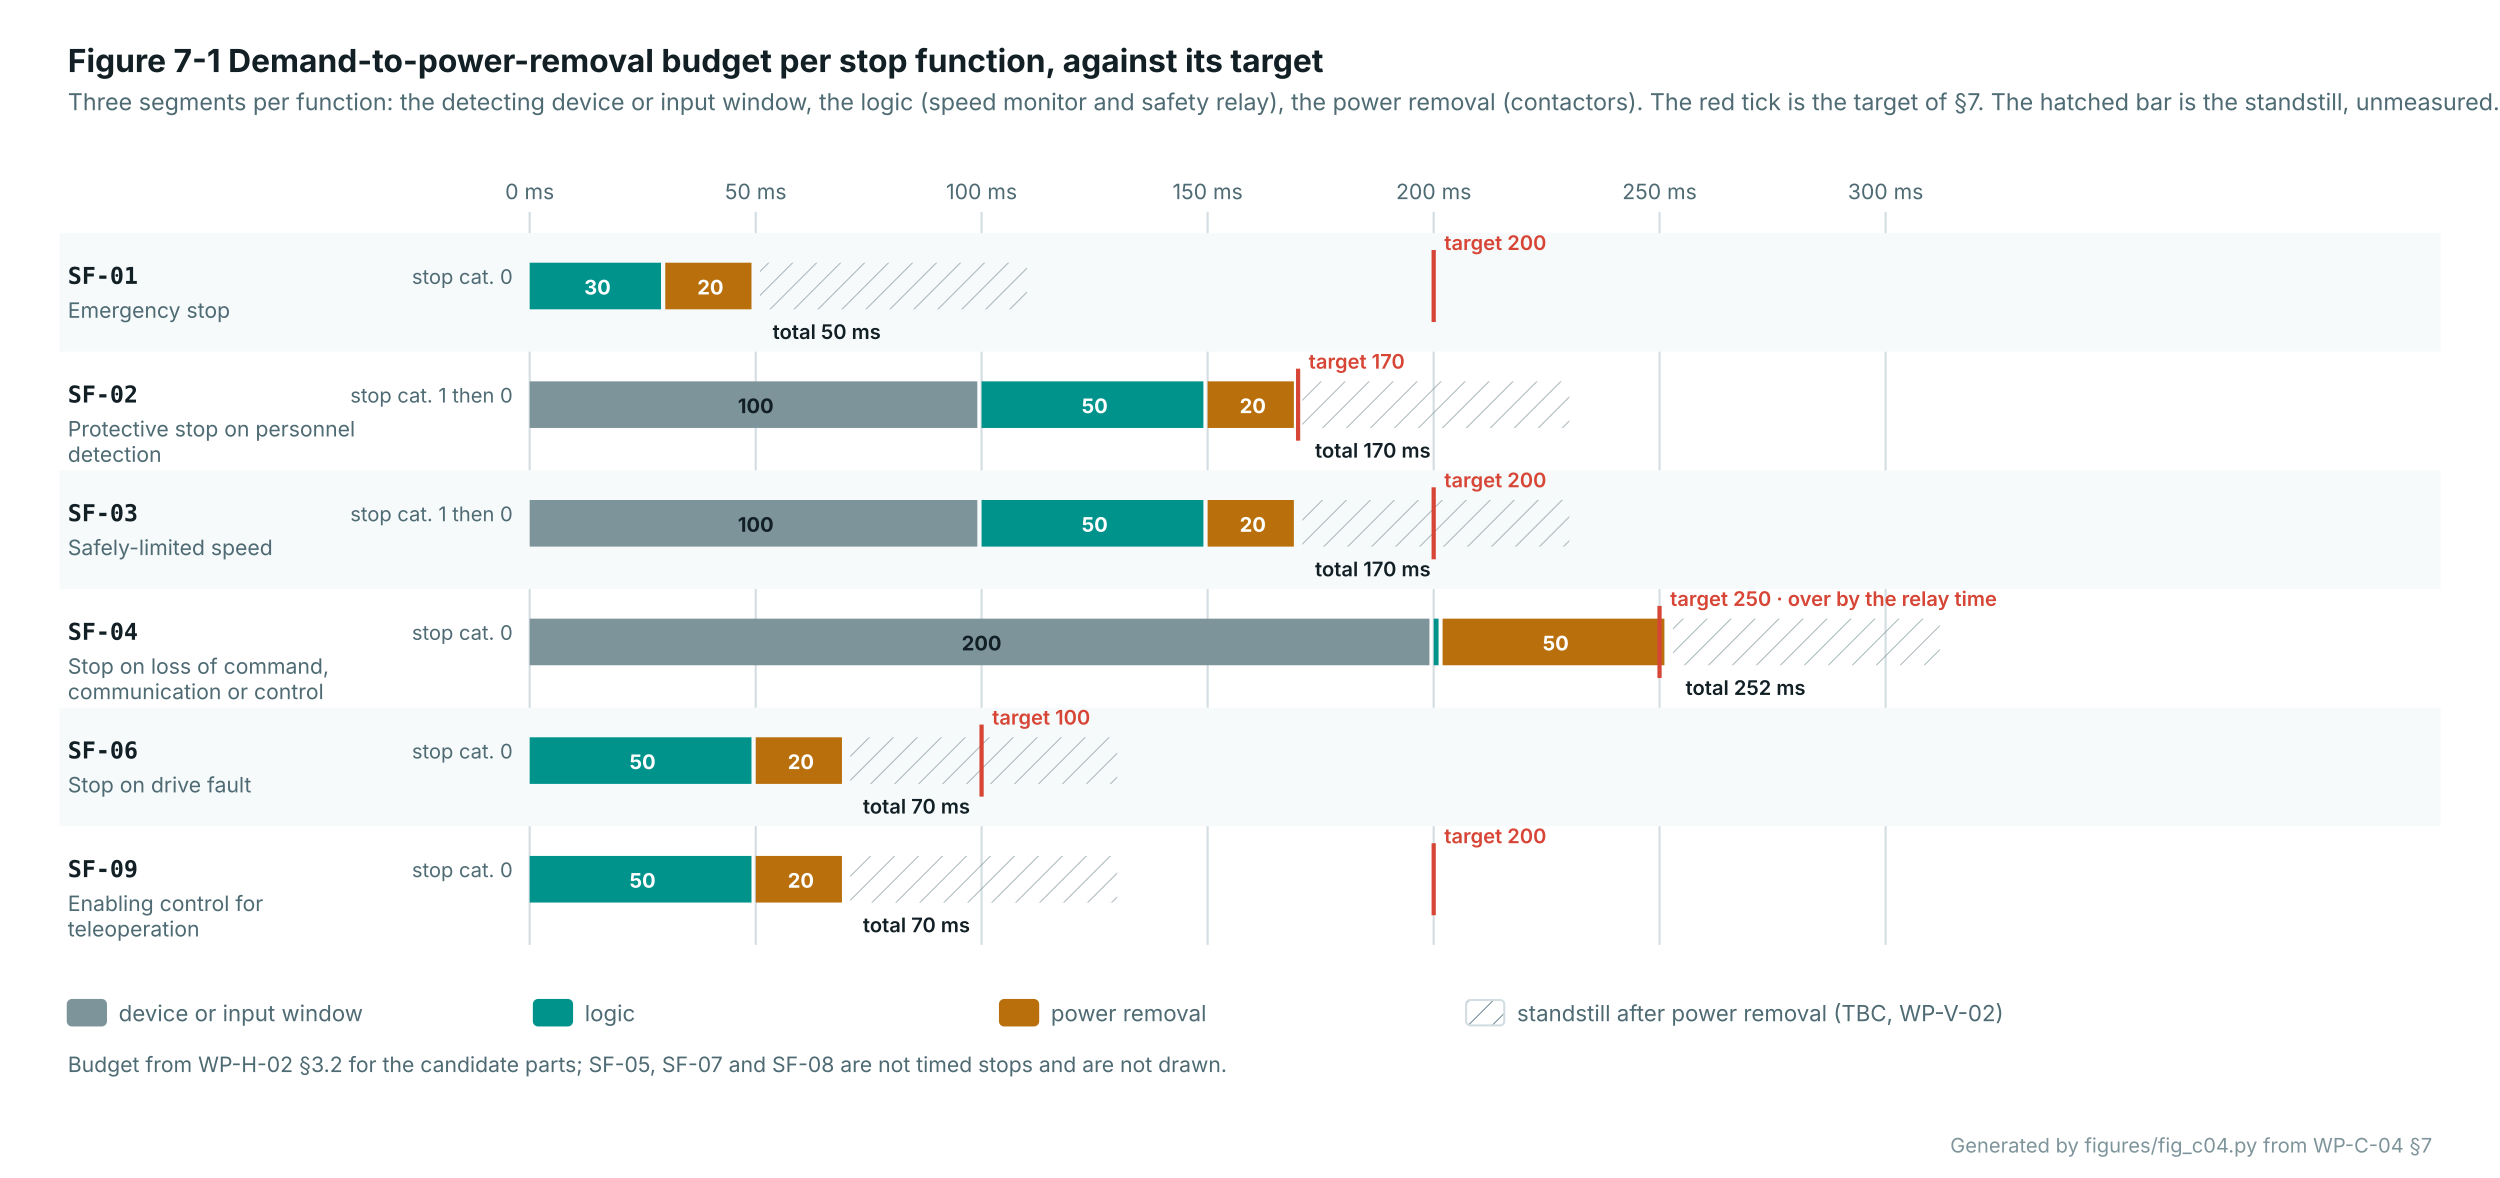
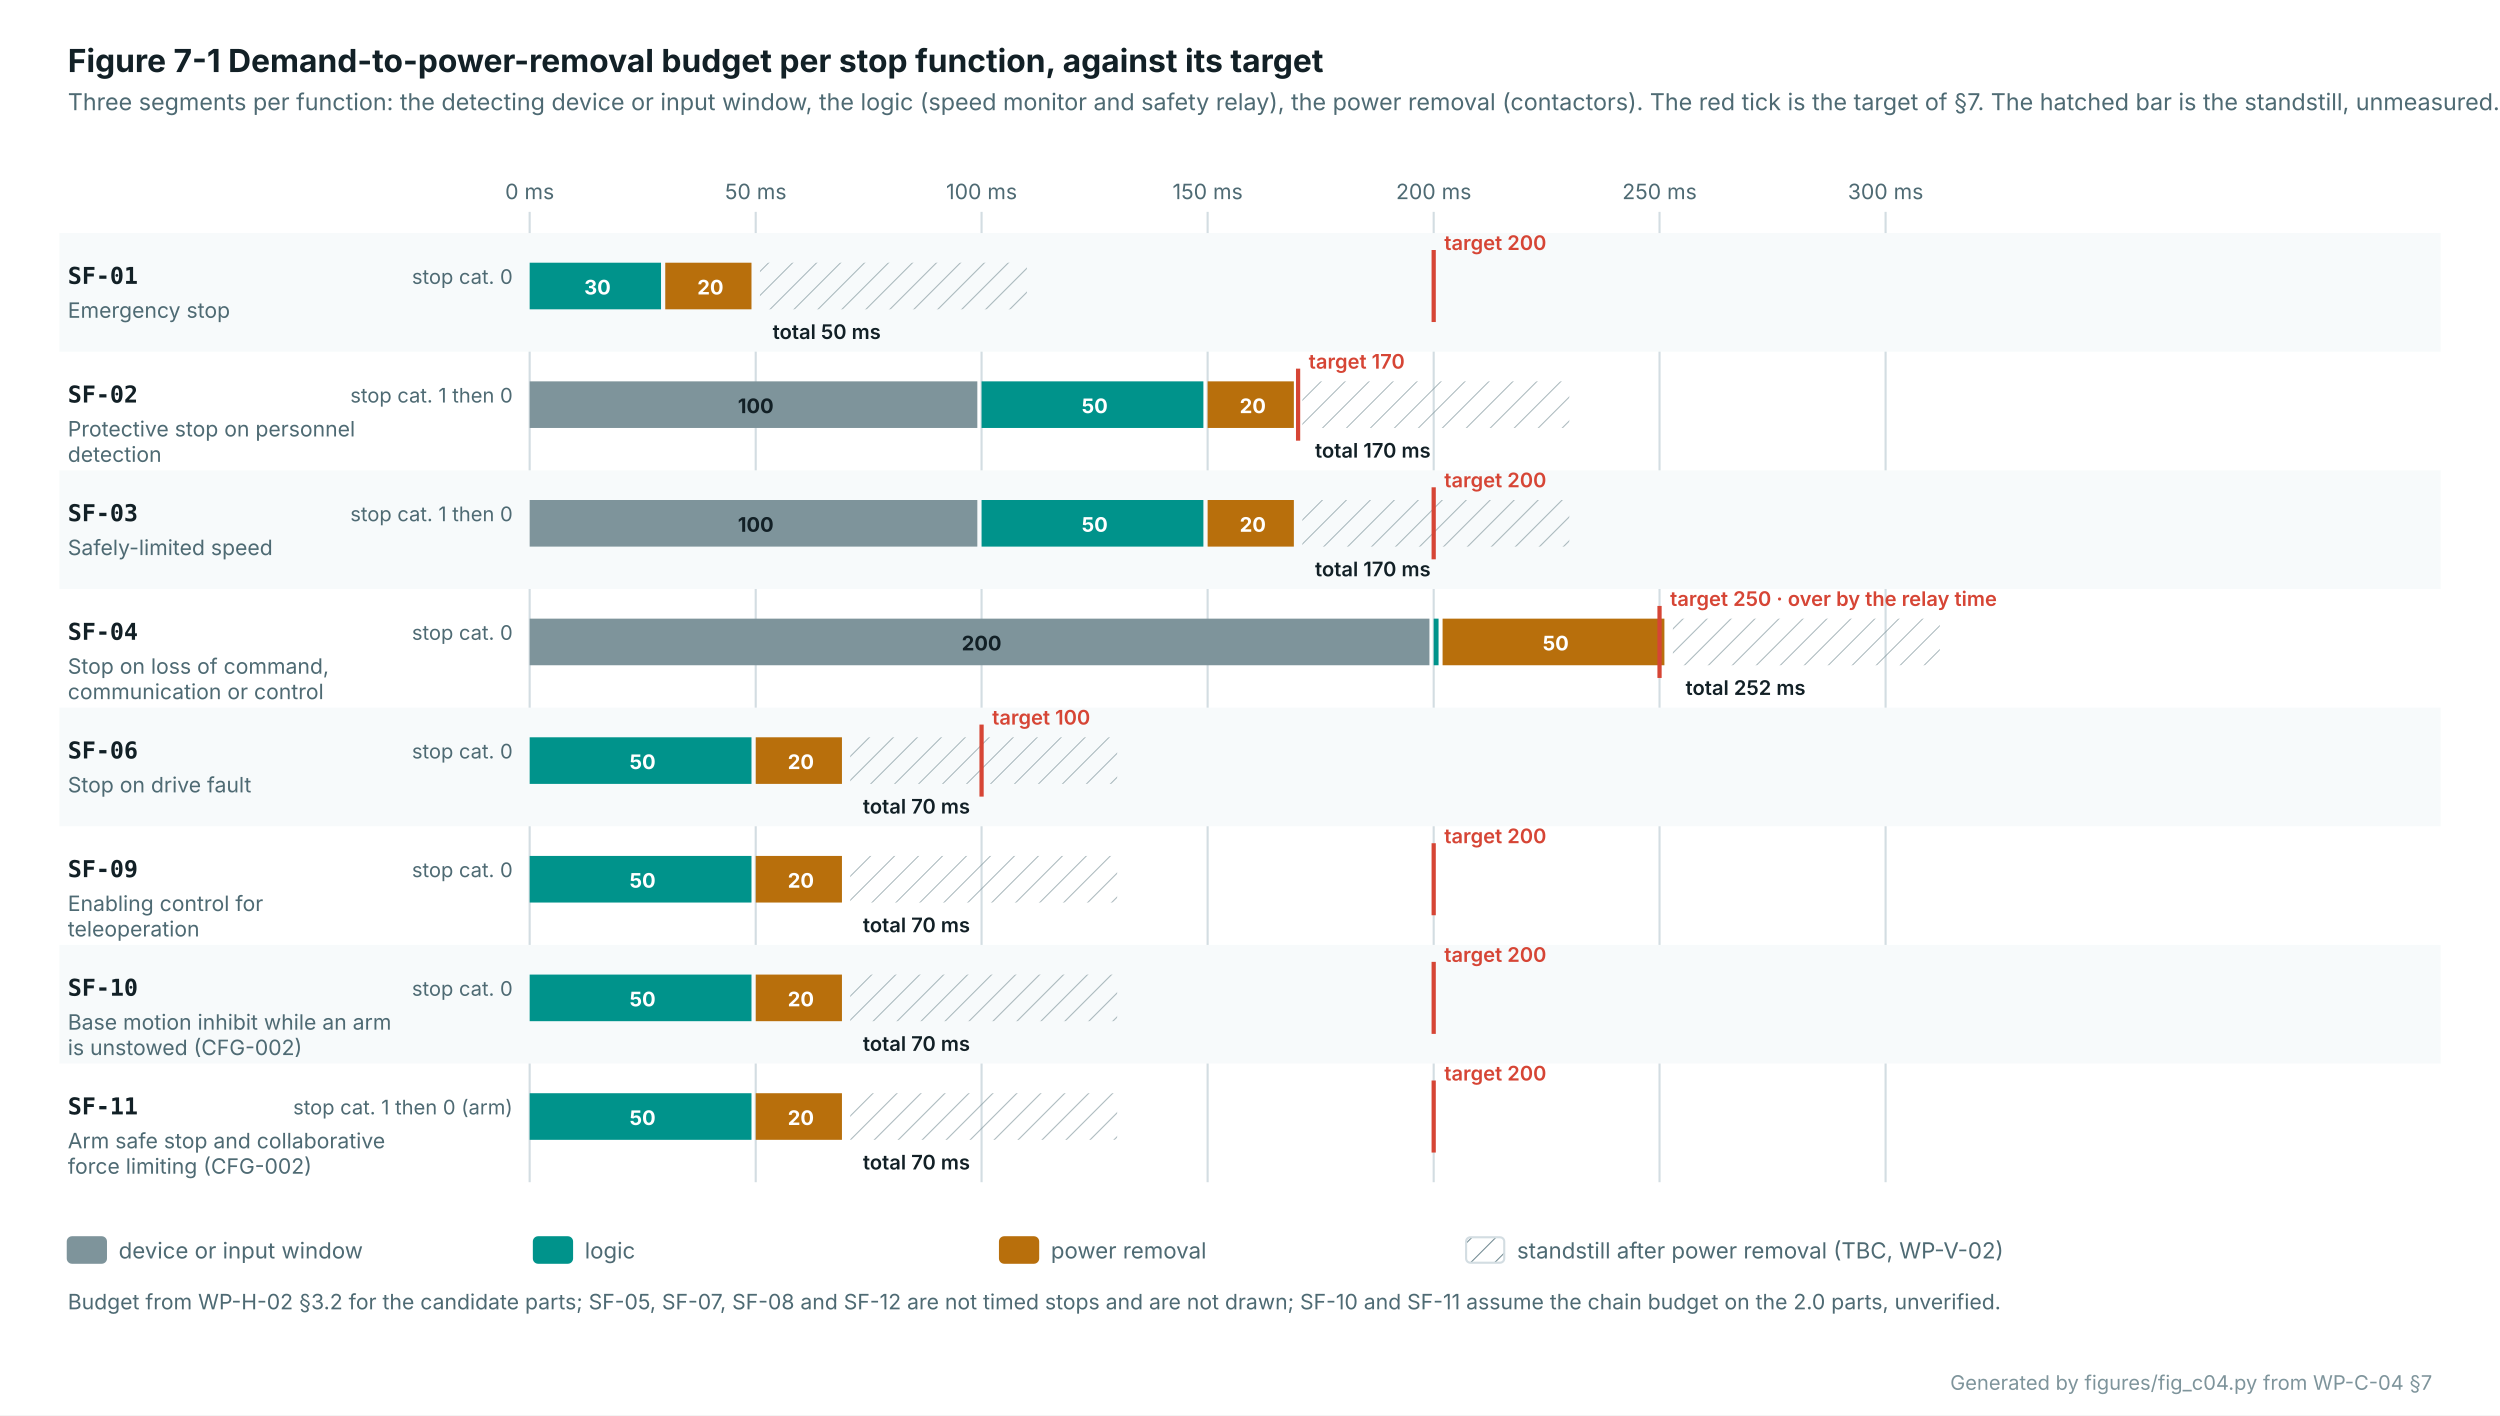
- <svg xmlns="http://www.w3.org/2000/svg" width="1180" height="556" viewBox="0 0 1180 556" role="img" aria-labelledby="rb-t rb-d">
+ <svg xmlns="http://www.w3.org/2000/svg" width="1180" height="668" viewBox="0 0 1180 668" role="img" aria-labelledby="rb-t rb-d">
  <defs>
    <marker id="rb-arrow" viewBox="0 0 10 10" refX="9" refY="5" markerWidth="7" markerHeight="7" orient="auto-start-reverse">
      <path d="M0,0 L10,5 L0,10 z" fill="#122026" />
    </marker>
    <pattern id="rb-hatch" patternUnits="userSpaceOnUse" width="8" height="8" patternTransform="rotate(45)">
      <line x1="0" y1="0" x2="0" y2="8" stroke="#7E949B" stroke-width="1" />
    </pattern>
  </defs>
-   <rect x="0" y="0" width="1180" height="556" fill="#FFFFFF" />
+   <rect x="0" y="0" width="1180" height="668" fill="#FFFFFF" />
  <text x="32.0" y="34.0" font-family="Inter, 'Segoe UI', 'Helvetica Neue', Helvetica, Arial, sans-serif" font-size="15" font-weight="700" fill="#122026" text-anchor="start">Figure 7-1  Demand-to-power-removal budget per stop function, against its target</text>
  <text x="32.0" y="52.0" font-family="Inter, 'Segoe UI', 'Helvetica Neue', Helvetica, Arial, sans-serif" font-size="11" font-weight="400" fill="#4E6A73" text-anchor="start">Three segments per function: the detecting device or input window, the logic (speed monitor and safety relay), the power removal (contactors). The red tick is the target of §7. The hatched bar is the standstill, unmeasured.</text>
-   <line x1="250.0" y1="100" x2="250.0" y2="446" stroke="#D3DDE2" stroke-width="1" />
+   <line x1="250.0" y1="100" x2="250.0" y2="558" stroke="#D3DDE2" stroke-width="1" />
  <text x="250.0" y="94.0" font-family="Inter, 'Segoe UI', 'Helvetica Neue', Helvetica, Arial, sans-serif" font-size="10" font-weight="400" fill="#4E6A73" text-anchor="middle">0 ms</text>
-   <line x1="356.7" y1="100" x2="356.7" y2="446" stroke="#D3DDE2" stroke-width="1" />
+   <line x1="356.7" y1="100" x2="356.7" y2="558" stroke="#D3DDE2" stroke-width="1" />
  <text x="356.7" y="94.0" font-family="Inter, 'Segoe UI', 'Helvetica Neue', Helvetica, Arial, sans-serif" font-size="10" font-weight="400" fill="#4E6A73" text-anchor="middle">50 ms</text>
-   <line x1="463.3" y1="100" x2="463.3" y2="446" stroke="#D3DDE2" stroke-width="1" />
+   <line x1="463.3" y1="100" x2="463.3" y2="558" stroke="#D3DDE2" stroke-width="1" />
  <text x="463.3" y="94.0" font-family="Inter, 'Segoe UI', 'Helvetica Neue', Helvetica, Arial, sans-serif" font-size="10" font-weight="400" fill="#4E6A73" text-anchor="middle">100 ms</text>
-   <line x1="570.0" y1="100" x2="570.0" y2="446" stroke="#D3DDE2" stroke-width="1" />
+   <line x1="570.0" y1="100" x2="570.0" y2="558" stroke="#D3DDE2" stroke-width="1" />
  <text x="570.0" y="94.0" font-family="Inter, 'Segoe UI', 'Helvetica Neue', Helvetica, Arial, sans-serif" font-size="10" font-weight="400" fill="#4E6A73" text-anchor="middle">150 ms</text>
-   <line x1="676.7" y1="100" x2="676.7" y2="446" stroke="#D3DDE2" stroke-width="1" />
+   <line x1="676.7" y1="100" x2="676.7" y2="558" stroke="#D3DDE2" stroke-width="1" />
  <text x="676.7" y="94.0" font-family="Inter, 'Segoe UI', 'Helvetica Neue', Helvetica, Arial, sans-serif" font-size="10" font-weight="400" fill="#4E6A73" text-anchor="middle">200 ms</text>
-   <line x1="783.3" y1="100" x2="783.3" y2="446" stroke="#D3DDE2" stroke-width="1" />
+   <line x1="783.3" y1="100" x2="783.3" y2="558" stroke="#D3DDE2" stroke-width="1" />
  <text x="783.3" y="94.0" font-family="Inter, 'Segoe UI', 'Helvetica Neue', Helvetica, Arial, sans-serif" font-size="10" font-weight="400" fill="#4E6A73" text-anchor="middle">250 ms</text>
-   <line x1="890.0" y1="100" x2="890.0" y2="446" stroke="#D3DDE2" stroke-width="1" />
+   <line x1="890.0" y1="100" x2="890.0" y2="558" stroke="#D3DDE2" stroke-width="1" />
  <text x="890.0" y="94.0" font-family="Inter, 'Segoe UI', 'Helvetica Neue', Helvetica, Arial, sans-serif" font-size="10" font-weight="400" fill="#4E6A73" text-anchor="middle">300 ms</text>
  <rect x="28.0" y="110.0" width="1124.0" height="56.0" rx="0" fill="#F7FAFB" stroke="none" stroke-width="0" />
  <text x="32.0" y="134.0" font-family="'JetBrains Mono', 'SFMono-Regular', Menlo, Consolas, monospace" font-size="11" font-weight="700" fill="#122026" text-anchor="start">SF-01</text>
  <text x="32.0" y="150.0" font-family="Inter, 'Segoe UI', 'Helvetica Neue', Helvetica, Arial, sans-serif" font-size="10" font-weight="400" fill="#4E6A73" text-anchor="start">Emergency stop</text>
  <text x="242.0" y="134.0" font-family="Inter, 'Segoe UI', 'Helvetica Neue', Helvetica, Arial, sans-serif" font-size="9.5" font-weight="400" fill="#4E6A73" text-anchor="end">stop cat. 0</text>
  <rect x="250.0" y="124" width="62.0" height="22" fill="#00938B" />
  <text x="282.0" y="139.0" font-family="Inter, 'Segoe UI', 'Helvetica Neue', Helvetica, Arial, sans-serif" font-size="9.5" font-weight="700" fill="#FFFFFF" text-anchor="middle">30</text>
  <rect x="314.0" y="124" width="40.7" height="22" fill="#B86F0C" />
  <text x="335.3" y="139.0" font-family="Inter, 'Segoe UI', 'Helvetica Neue', Helvetica, Arial, sans-serif" font-size="9.5" font-weight="700" fill="#FFFFFF" text-anchor="middle">20</text>
  <rect x="358.7" y="124" width="126.0" height="22" fill="url(#rb-hatch)" fill-opacity="0.6" stroke="none" />
  <text x="364.7" y="160.0" font-family="Inter, 'Segoe UI', 'Helvetica Neue', Helvetica, Arial, sans-serif" font-size="9.5" font-weight="600" fill="#122026" text-anchor="start">total 50 ms</text>
  <line x1="676.7" y1="118" x2="676.7" y2="152" stroke="#D64535" stroke-width="2" />
  <text x="681.7" y="118.0" font-family="Inter, 'Segoe UI', 'Helvetica Neue', Helvetica, Arial, sans-serif" font-size="9.5" font-weight="600" fill="#D64535" text-anchor="start">target 200</text>
  <text x="32.0" y="190.0" font-family="'JetBrains Mono', 'SFMono-Regular', Menlo, Consolas, monospace" font-size="11" font-weight="700" fill="#122026" text-anchor="start">SF-02</text>
  <text x="32.0" y="206.0" font-family="Inter, 'Segoe UI', 'Helvetica Neue', Helvetica, Arial, sans-serif" font-size="10" font-weight="400" fill="#4E6A73" text-anchor="start">Protective stop on personnel</text>
  <text x="32.0" y="218.0" font-family="Inter, 'Segoe UI', 'Helvetica Neue', Helvetica, Arial, sans-serif" font-size="10" font-weight="400" fill="#4E6A73" text-anchor="start">detection</text>
  <text x="242.0" y="190.0" font-family="Inter, 'Segoe UI', 'Helvetica Neue', Helvetica, Arial, sans-serif" font-size="9.5" font-weight="400" fill="#4E6A73" text-anchor="end">stop cat. 1 then 0</text>
  <rect x="250.0" y="180" width="211.3" height="22" fill="#7E949B" />
  <text x="356.7" y="195.0" font-family="Inter, 'Segoe UI', 'Helvetica Neue', Helvetica, Arial, sans-serif" font-size="9.5" font-weight="700" fill="#122026" text-anchor="middle">100</text>
  <rect x="463.3" y="180" width="104.7" height="22" fill="#00938B" />
  <text x="516.7" y="195.0" font-family="Inter, 'Segoe UI', 'Helvetica Neue', Helvetica, Arial, sans-serif" font-size="9.5" font-weight="700" fill="#FFFFFF" text-anchor="middle">50</text>
  <rect x="570.0" y="180" width="40.7" height="22" fill="#B86F0C" />
  <text x="591.3" y="195.0" font-family="Inter, 'Segoe UI', 'Helvetica Neue', Helvetica, Arial, sans-serif" font-size="9.5" font-weight="700" fill="#FFFFFF" text-anchor="middle">20</text>
  <rect x="614.7" y="180" width="126.0" height="22" fill="url(#rb-hatch)" fill-opacity="0.6" stroke="none" />
  <text x="620.7" y="216.0" font-family="Inter, 'Segoe UI', 'Helvetica Neue', Helvetica, Arial, sans-serif" font-size="9.5" font-weight="600" fill="#122026" text-anchor="start">total 170 ms</text>
  <line x1="612.7" y1="174" x2="612.7" y2="208" stroke="#D64535" stroke-width="2" />
  <text x="617.7" y="174.0" font-family="Inter, 'Segoe UI', 'Helvetica Neue', Helvetica, Arial, sans-serif" font-size="9.5" font-weight="600" fill="#D64535" text-anchor="start">target 170</text>
  <rect x="28.0" y="222.0" width="1124.0" height="56.0" rx="0" fill="#F7FAFB" stroke="none" stroke-width="0" />
  <text x="32.0" y="246.0" font-family="'JetBrains Mono', 'SFMono-Regular', Menlo, Consolas, monospace" font-size="11" font-weight="700" fill="#122026" text-anchor="start">SF-03</text>
  <text x="32.0" y="262.0" font-family="Inter, 'Segoe UI', 'Helvetica Neue', Helvetica, Arial, sans-serif" font-size="10" font-weight="400" fill="#4E6A73" text-anchor="start">Safely-limited speed</text>
  <text x="242.0" y="246.0" font-family="Inter, 'Segoe UI', 'Helvetica Neue', Helvetica, Arial, sans-serif" font-size="9.5" font-weight="400" fill="#4E6A73" text-anchor="end">stop cat. 1 then 0</text>
  <rect x="250.0" y="236" width="211.3" height="22" fill="#7E949B" />
  <text x="356.7" y="251.0" font-family="Inter, 'Segoe UI', 'Helvetica Neue', Helvetica, Arial, sans-serif" font-size="9.5" font-weight="700" fill="#122026" text-anchor="middle">100</text>
  <rect x="463.3" y="236" width="104.7" height="22" fill="#00938B" />
  <text x="516.7" y="251.0" font-family="Inter, 'Segoe UI', 'Helvetica Neue', Helvetica, Arial, sans-serif" font-size="9.5" font-weight="700" fill="#FFFFFF" text-anchor="middle">50</text>
  <rect x="570.0" y="236" width="40.7" height="22" fill="#B86F0C" />
  <text x="591.3" y="251.0" font-family="Inter, 'Segoe UI', 'Helvetica Neue', Helvetica, Arial, sans-serif" font-size="9.5" font-weight="700" fill="#FFFFFF" text-anchor="middle">20</text>
  <rect x="614.7" y="236" width="126.0" height="22" fill="url(#rb-hatch)" fill-opacity="0.6" stroke="none" />
  <text x="620.7" y="272.0" font-family="Inter, 'Segoe UI', 'Helvetica Neue', Helvetica, Arial, sans-serif" font-size="9.5" font-weight="600" fill="#122026" text-anchor="start">total 170 ms</text>
  <line x1="676.7" y1="230" x2="676.7" y2="264" stroke="#D64535" stroke-width="2" />
  <text x="681.7" y="230.0" font-family="Inter, 'Segoe UI', 'Helvetica Neue', Helvetica, Arial, sans-serif" font-size="9.5" font-weight="600" fill="#D64535" text-anchor="start">target 200</text>
  <text x="32.0" y="302.0" font-family="'JetBrains Mono', 'SFMono-Regular', Menlo, Consolas, monospace" font-size="11" font-weight="700" fill="#122026" text-anchor="start">SF-04</text>
  <text x="32.0" y="318.0" font-family="Inter, 'Segoe UI', 'Helvetica Neue', Helvetica, Arial, sans-serif" font-size="10" font-weight="400" fill="#4E6A73" text-anchor="start">Stop on loss of command,</text>
  <text x="32.0" y="330.0" font-family="Inter, 'Segoe UI', 'Helvetica Neue', Helvetica, Arial, sans-serif" font-size="10" font-weight="400" fill="#4E6A73" text-anchor="start">communication or control</text>
  <text x="242.0" y="302.0" font-family="Inter, 'Segoe UI', 'Helvetica Neue', Helvetica, Arial, sans-serif" font-size="9.5" font-weight="400" fill="#4E6A73" text-anchor="end">stop cat. 0</text>
  <rect x="250.0" y="292" width="424.7" height="22" fill="#7E949B" />
  <text x="463.3" y="307.0" font-family="Inter, 'Segoe UI', 'Helvetica Neue', Helvetica, Arial, sans-serif" font-size="9.5" font-weight="700" fill="#122026" text-anchor="middle">200</text>
  <rect x="676.7" y="292" width="2.3" height="22" fill="#00938B" />
  <rect x="680.9" y="292" width="104.7" height="22" fill="#B86F0C" />
  <text x="734.3" y="307.0" font-family="Inter, 'Segoe UI', 'Helvetica Neue', Helvetica, Arial, sans-serif" font-size="9.5" font-weight="700" fill="#FFFFFF" text-anchor="middle">50</text>
  <rect x="789.6" y="292" width="126.0" height="22" fill="url(#rb-hatch)" fill-opacity="0.6" stroke="none" />
  <text x="795.6" y="328.0" font-family="Inter, 'Segoe UI', 'Helvetica Neue', Helvetica, Arial, sans-serif" font-size="9.5" font-weight="600" fill="#122026" text-anchor="start">total 252 ms</text>
  <line x1="783.3" y1="286" x2="783.3" y2="320" stroke="#D64535" stroke-width="2" />
  <text x="788.3" y="286.0" font-family="Inter, 'Segoe UI', 'Helvetica Neue', Helvetica, Arial, sans-serif" font-size="9.5" font-weight="600" fill="#D64535" text-anchor="start">target 250 · over by the relay time</text>
  <rect x="28.0" y="334.0" width="1124.0" height="56.0" rx="0" fill="#F7FAFB" stroke="none" stroke-width="0" />
  <text x="32.0" y="358.0" font-family="'JetBrains Mono', 'SFMono-Regular', Menlo, Consolas, monospace" font-size="11" font-weight="700" fill="#122026" text-anchor="start">SF-06</text>
  <text x="32.0" y="374.0" font-family="Inter, 'Segoe UI', 'Helvetica Neue', Helvetica, Arial, sans-serif" font-size="10" font-weight="400" fill="#4E6A73" text-anchor="start">Stop on drive fault</text>
  <text x="242.0" y="358.0" font-family="Inter, 'Segoe UI', 'Helvetica Neue', Helvetica, Arial, sans-serif" font-size="9.5" font-weight="400" fill="#4E6A73" text-anchor="end">stop cat. 0</text>
  <rect x="250.0" y="348" width="104.7" height="22" fill="#00938B" />
  <text x="303.3" y="363.0" font-family="Inter, 'Segoe UI', 'Helvetica Neue', Helvetica, Arial, sans-serif" font-size="9.5" font-weight="700" fill="#FFFFFF" text-anchor="middle">50</text>
  <rect x="356.7" y="348" width="40.7" height="22" fill="#B86F0C" />
  <text x="378.0" y="363.0" font-family="Inter, 'Segoe UI', 'Helvetica Neue', Helvetica, Arial, sans-serif" font-size="9.5" font-weight="700" fill="#FFFFFF" text-anchor="middle">20</text>
  <rect x="401.3" y="348" width="126.0" height="22" fill="url(#rb-hatch)" fill-opacity="0.6" stroke="none" />
  <text x="407.3" y="384.0" font-family="Inter, 'Segoe UI', 'Helvetica Neue', Helvetica, Arial, sans-serif" font-size="9.5" font-weight="600" fill="#122026" text-anchor="start">total 70 ms</text>
  <line x1="463.3" y1="342" x2="463.3" y2="376" stroke="#D64535" stroke-width="2" />
  <text x="468.3" y="342.0" font-family="Inter, 'Segoe UI', 'Helvetica Neue', Helvetica, Arial, sans-serif" font-size="9.5" font-weight="600" fill="#D64535" text-anchor="start">target 100</text>
  <text x="32.0" y="414.0" font-family="'JetBrains Mono', 'SFMono-Regular', Menlo, Consolas, monospace" font-size="11" font-weight="700" fill="#122026" text-anchor="start">SF-09</text>
  <text x="32.0" y="430.0" font-family="Inter, 'Segoe UI', 'Helvetica Neue', Helvetica, Arial, sans-serif" font-size="10" font-weight="400" fill="#4E6A73" text-anchor="start">Enabling control for</text>
  <text x="32.0" y="442.0" font-family="Inter, 'Segoe UI', 'Helvetica Neue', Helvetica, Arial, sans-serif" font-size="10" font-weight="400" fill="#4E6A73" text-anchor="start">teleoperation</text>
  <text x="242.0" y="414.0" font-family="Inter, 'Segoe UI', 'Helvetica Neue', Helvetica, Arial, sans-serif" font-size="9.5" font-weight="400" fill="#4E6A73" text-anchor="end">stop cat. 0</text>
  <rect x="250.0" y="404" width="104.7" height="22" fill="#00938B" />
  <text x="303.3" y="419.0" font-family="Inter, 'Segoe UI', 'Helvetica Neue', Helvetica, Arial, sans-serif" font-size="9.5" font-weight="700" fill="#FFFFFF" text-anchor="middle">50</text>
  <rect x="356.7" y="404" width="40.7" height="22" fill="#B86F0C" />
  <text x="378.0" y="419.0" font-family="Inter, 'Segoe UI', 'Helvetica Neue', Helvetica, Arial, sans-serif" font-size="9.5" font-weight="700" fill="#FFFFFF" text-anchor="middle">20</text>
  <rect x="401.3" y="404" width="126.0" height="22" fill="url(#rb-hatch)" fill-opacity="0.6" stroke="none" />
  <text x="407.3" y="440.0" font-family="Inter, 'Segoe UI', 'Helvetica Neue', Helvetica, Arial, sans-serif" font-size="9.5" font-weight="600" fill="#122026" text-anchor="start">total 70 ms</text>
  <line x1="676.7" y1="398" x2="676.7" y2="432" stroke="#D64535" stroke-width="2" />
  <text x="681.7" y="398.0" font-family="Inter, 'Segoe UI', 'Helvetica Neue', Helvetica, Arial, sans-serif" font-size="9.5" font-weight="600" fill="#D64535" text-anchor="start">target 200</text>
-   <rect x="32.0" y="472.0" width="18.0" height="12.0" rx="2" fill="#7E949B" stroke="#7E949B" stroke-width="1" />
-   <text x="56.0" y="482.0" font-family="Inter, 'Segoe UI', 'Helvetica Neue', Helvetica, Arial, sans-serif" font-size="10.5" font-weight="400" fill="#4E6A73" text-anchor="start">device or input window</text>
-   <rect x="252.0" y="472.0" width="18.0" height="12.0" rx="2" fill="#00938B" stroke="#00938B" stroke-width="1" />
-   <text x="276.0" y="482.0" font-family="Inter, 'Segoe UI', 'Helvetica Neue', Helvetica, Arial, sans-serif" font-size="10.5" font-weight="400" fill="#4E6A73" text-anchor="start">logic</text>
-   <rect x="472.0" y="472.0" width="18.0" height="12.0" rx="2" fill="#B86F0C" stroke="#B86F0C" stroke-width="1" />
-   <text x="496.0" y="482.0" font-family="Inter, 'Segoe UI', 'Helvetica Neue', Helvetica, Arial, sans-serif" font-size="10.5" font-weight="400" fill="#4E6A73" text-anchor="start">power removal</text>
-   <rect x="692.0" y="472.0" width="18.0" height="12.0" rx="2" fill="url(#rb-hatch)" stroke="#D3DDE2" stroke-width="1" />
-   <text x="716.0" y="482.0" font-family="Inter, 'Segoe UI', 'Helvetica Neue', Helvetica, Arial, sans-serif" font-size="10.5" font-weight="400" fill="#4E6A73" text-anchor="start">standstill after power removal (TBC, WP-V-02)</text>
-   <text x="32.0" y="506.0" font-family="Inter, 'Segoe UI', 'Helvetica Neue', Helvetica, Arial, sans-serif" font-size="10" font-weight="400" fill="#4E6A73" text-anchor="start">Budget from WP-H-02 §3.2 for the candidate parts; SF-05, SF-07 and SF-08 are not timed stops and are not drawn.</text>
-   <text x="1148.0" y="544.0" font-family="Inter, 'Segoe UI', 'Helvetica Neue', Helvetica, Arial, sans-serif" font-size="9.5" font-weight="400" fill="#7E949B" text-anchor="end">Generated by figures/fig_c04.py from WP-C-04 §7</text>
+   <rect x="28.0" y="446.0" width="1124.0" height="56.0" rx="0" fill="#F7FAFB" stroke="none" stroke-width="0" />
+   <text x="32.0" y="470.0" font-family="'JetBrains Mono', 'SFMono-Regular', Menlo, Consolas, monospace" font-size="11" font-weight="700" fill="#122026" text-anchor="start">SF-10</text>
+   <text x="32.0" y="486.0" font-family="Inter, 'Segoe UI', 'Helvetica Neue', Helvetica, Arial, sans-serif" font-size="10" font-weight="400" fill="#4E6A73" text-anchor="start">Base motion inhibit while an arm</text>
+   <text x="32.0" y="498.0" font-family="Inter, 'Segoe UI', 'Helvetica Neue', Helvetica, Arial, sans-serif" font-size="10" font-weight="400" fill="#4E6A73" text-anchor="start">is unstowed (CFG-002)</text>
+   <text x="242.0" y="470.0" font-family="Inter, 'Segoe UI', 'Helvetica Neue', Helvetica, Arial, sans-serif" font-size="9.5" font-weight="400" fill="#4E6A73" text-anchor="end">stop cat. 0</text>
+   <rect x="250.0" y="460" width="104.7" height="22" fill="#00938B" />
+   <text x="303.3" y="475.0" font-family="Inter, 'Segoe UI', 'Helvetica Neue', Helvetica, Arial, sans-serif" font-size="9.5" font-weight="700" fill="#FFFFFF" text-anchor="middle">50</text>
+   <rect x="356.7" y="460" width="40.7" height="22" fill="#B86F0C" />
+   <text x="378.0" y="475.0" font-family="Inter, 'Segoe UI', 'Helvetica Neue', Helvetica, Arial, sans-serif" font-size="9.5" font-weight="700" fill="#FFFFFF" text-anchor="middle">20</text>
+   <rect x="401.3" y="460" width="126.0" height="22" fill="url(#rb-hatch)" fill-opacity="0.6" stroke="none" />
+   <text x="407.3" y="496.0" font-family="Inter, 'Segoe UI', 'Helvetica Neue', Helvetica, Arial, sans-serif" font-size="9.5" font-weight="600" fill="#122026" text-anchor="start">total 70 ms</text>
+   <line x1="676.7" y1="454" x2="676.7" y2="488" stroke="#D64535" stroke-width="2" />
+   <text x="681.7" y="454.0" font-family="Inter, 'Segoe UI', 'Helvetica Neue', Helvetica, Arial, sans-serif" font-size="9.5" font-weight="600" fill="#D64535" text-anchor="start">target 200</text>
+   <text x="32.0" y="526.0" font-family="'JetBrains Mono', 'SFMono-Regular', Menlo, Consolas, monospace" font-size="11" font-weight="700" fill="#122026" text-anchor="start">SF-11</text>
+   <text x="32.0" y="542.0" font-family="Inter, 'Segoe UI', 'Helvetica Neue', Helvetica, Arial, sans-serif" font-size="10" font-weight="400" fill="#4E6A73" text-anchor="start">Arm safe stop and collaborative</text>
+   <text x="32.0" y="554.0" font-family="Inter, 'Segoe UI', 'Helvetica Neue', Helvetica, Arial, sans-serif" font-size="10" font-weight="400" fill="#4E6A73" text-anchor="start">force limiting (CFG-002)</text>
+   <text x="242.0" y="526.0" font-family="Inter, 'Segoe UI', 'Helvetica Neue', Helvetica, Arial, sans-serif" font-size="9.5" font-weight="400" fill="#4E6A73" text-anchor="end">stop cat. 1 then 0 (arm)</text>
+   <rect x="250.0" y="516" width="104.7" height="22" fill="#00938B" />
+   <text x="303.3" y="531.0" font-family="Inter, 'Segoe UI', 'Helvetica Neue', Helvetica, Arial, sans-serif" font-size="9.5" font-weight="700" fill="#FFFFFF" text-anchor="middle">50</text>
+   <rect x="356.7" y="516" width="40.7" height="22" fill="#B86F0C" />
+   <text x="378.0" y="531.0" font-family="Inter, 'Segoe UI', 'Helvetica Neue', Helvetica, Arial, sans-serif" font-size="9.5" font-weight="700" fill="#FFFFFF" text-anchor="middle">20</text>
+   <rect x="401.3" y="516" width="126.0" height="22" fill="url(#rb-hatch)" fill-opacity="0.6" stroke="none" />
+   <text x="407.3" y="552.0" font-family="Inter, 'Segoe UI', 'Helvetica Neue', Helvetica, Arial, sans-serif" font-size="9.5" font-weight="600" fill="#122026" text-anchor="start">total 70 ms</text>
+   <line x1="676.7" y1="510" x2="676.7" y2="544" stroke="#D64535" stroke-width="2" />
+   <text x="681.7" y="510.0" font-family="Inter, 'Segoe UI', 'Helvetica Neue', Helvetica, Arial, sans-serif" font-size="9.5" font-weight="600" fill="#D64535" text-anchor="start">target 200</text>
+   <rect x="32.0" y="584.0" width="18.0" height="12.0" rx="2" fill="#7E949B" stroke="#7E949B" stroke-width="1" />
+   <text x="56.0" y="594.0" font-family="Inter, 'Segoe UI', 'Helvetica Neue', Helvetica, Arial, sans-serif" font-size="10.5" font-weight="400" fill="#4E6A73" text-anchor="start">device or input window</text>
+   <rect x="252.0" y="584.0" width="18.0" height="12.0" rx="2" fill="#00938B" stroke="#00938B" stroke-width="1" />
+   <text x="276.0" y="594.0" font-family="Inter, 'Segoe UI', 'Helvetica Neue', Helvetica, Arial, sans-serif" font-size="10.5" font-weight="400" fill="#4E6A73" text-anchor="start">logic</text>
+   <rect x="472.0" y="584.0" width="18.0" height="12.0" rx="2" fill="#B86F0C" stroke="#B86F0C" stroke-width="1" />
+   <text x="496.0" y="594.0" font-family="Inter, 'Segoe UI', 'Helvetica Neue', Helvetica, Arial, sans-serif" font-size="10.5" font-weight="400" fill="#4E6A73" text-anchor="start">power removal</text>
+   <rect x="692.0" y="584.0" width="18.0" height="12.0" rx="2" fill="url(#rb-hatch)" stroke="#D3DDE2" stroke-width="1" />
+   <text x="716.0" y="594.0" font-family="Inter, 'Segoe UI', 'Helvetica Neue', Helvetica, Arial, sans-serif" font-size="10.5" font-weight="400" fill="#4E6A73" text-anchor="start">standstill after power removal (TBC, WP-V-02)</text>
+   <text x="32.0" y="618.0" font-family="Inter, 'Segoe UI', 'Helvetica Neue', Helvetica, Arial, sans-serif" font-size="10" font-weight="400" fill="#4E6A73" text-anchor="start">Budget from WP-H-02 §3.2 for the candidate parts; SF-05, SF-07, SF-08 and SF-12 are not timed stops and are not drawn; SF-10 and SF-11 assume the chain budget on the 2.0 parts, unverified.</text>
+   <text x="1148.0" y="656.0" font-family="Inter, 'Segoe UI', 'Helvetica Neue', Helvetica, Arial, sans-serif" font-size="9.5" font-weight="400" fill="#7E949B" text-anchor="end">Generated by figures/fig_c04.py from WP-C-04 §7</text>
</svg>
